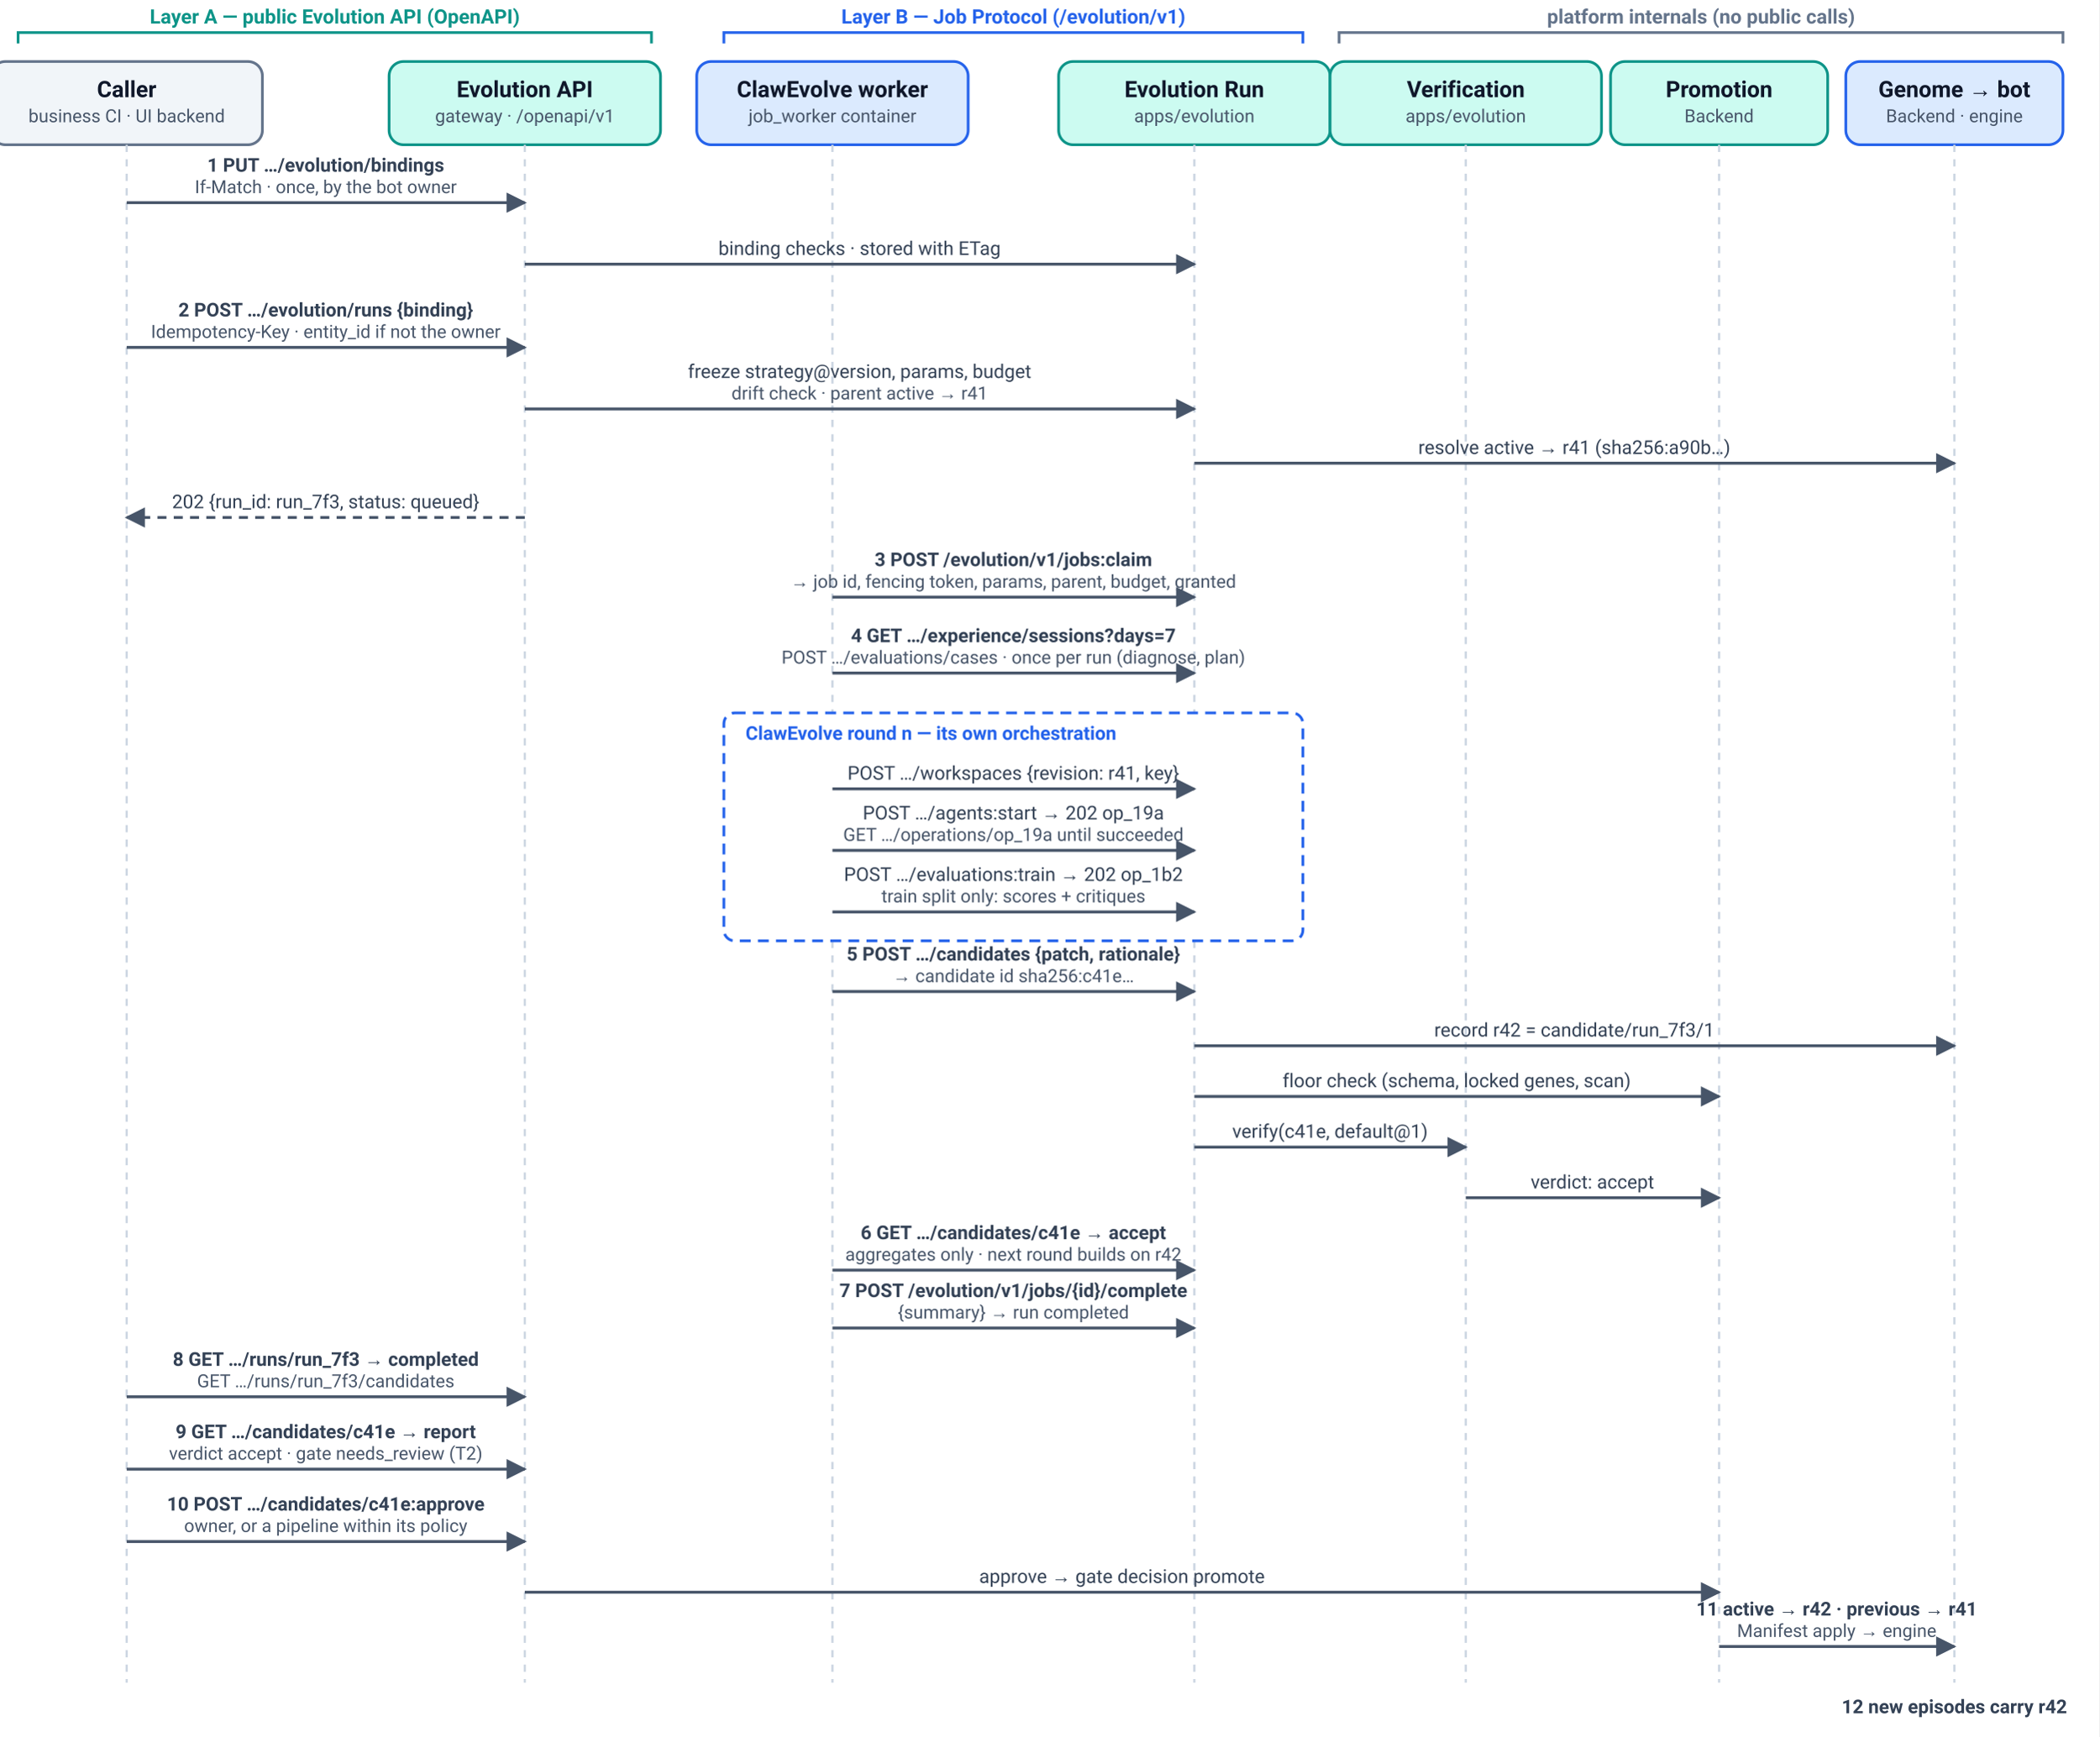
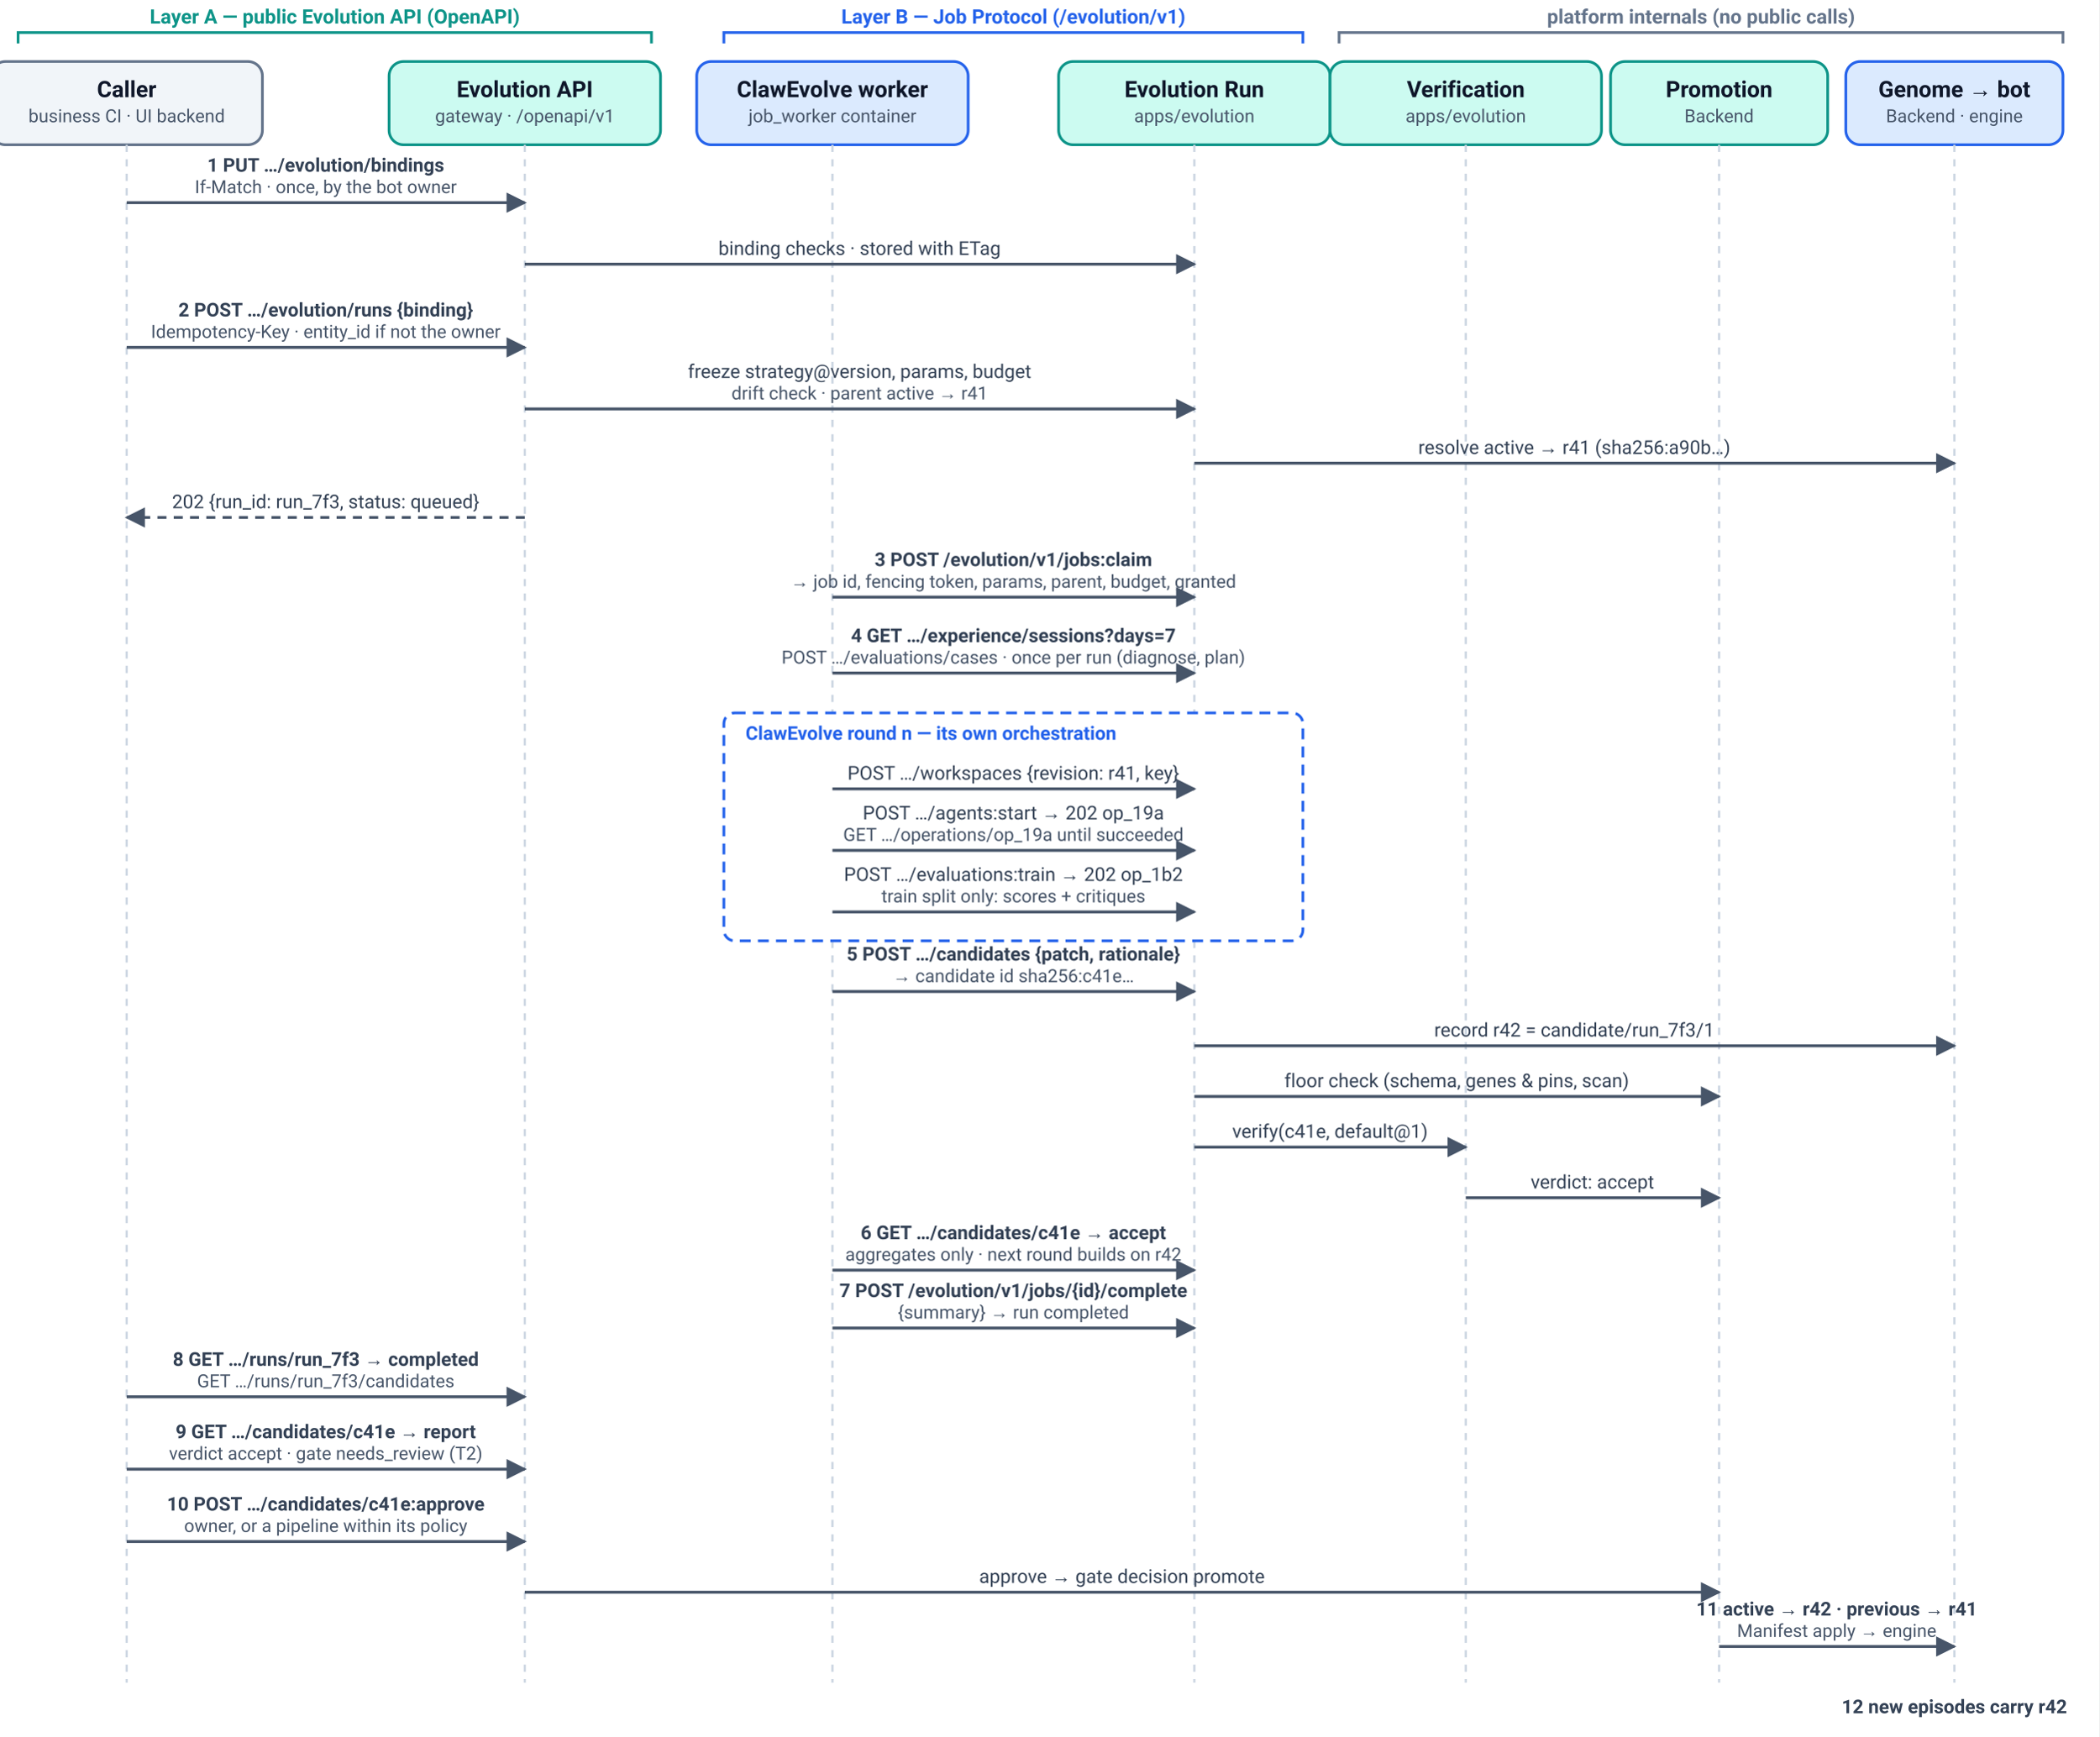
<svg xmlns="http://www.w3.org/2000/svg" width="1160" height="960" viewBox="0 0 1160 960" font-family="system-ui,-apple-system,'Segoe UI',Roboto,'Helvetica Neue',Arial,sans-serif" role="img" aria-label="One run end to end: a business pipeline uses Layer A, ClawEvolve uses Layer B">
  <defs>
    <marker id="ah" viewBox="0 0 10 10" refX="9" refY="5" markerWidth="7" markerHeight="7" orient="auto-start-reverse">
      <path d="M0 0 L10 5 L0 10 z" fill="#475569" />
    </marker>
    <marker id="ahl" viewBox="0 0 10 10" refX="9" refY="5" markerWidth="6" markerHeight="6" orient="auto-start-reverse">
      <path d="M0 0 L10 5 L0 10 z" fill="#94a3b8" />
    </marker>
    <marker id="ahp" viewBox="0 0 10 10" refX="9" refY="5" markerWidth="7" markerHeight="7" orient="auto-start-reverse">
      <path d="M0 0 L10 5 L0 10 z" fill="#7c3aed" />
    </marker>
  </defs>
  <rect width="1160" height="960" fill="#ffffff" />
  <path d="M 10 24 L 10 18 L 360 18 L 360 24" fill="none" stroke="#0d9488" stroke-width="1.5" />
  <text x="185.0" y="10" font-size="11" font-weight="700" fill="#0d9488" text-anchor="middle" dominant-baseline="middle">Layer A — public Evolution API (OpenAPI)</text>
  <path d="M 400 24 L 400 18 L 720 18 L 720 24" fill="none" stroke="#2563eb" stroke-width="1.5" />
  <text x="560.0" y="10" font-size="11" font-weight="700" fill="#2563eb" text-anchor="middle" dominant-baseline="middle">Layer B — Job Protocol (/evolution/v1)</text>
  <path d="M 740 24 L 740 18 L 1140 18 L 1140 24" fill="none" stroke="#64748b" stroke-width="1.5" />
  <text x="940.0" y="10" font-size="11" font-weight="700" fill="#64748b" text-anchor="middle" dominant-baseline="middle">platform internals (no public calls)</text>
  <rect x="-5.0" y="34" width="150" height="46" rx="8" fill="#f1f5f9" stroke="#64748b" stroke-width="1.5" />
  <text x="70.0" y="50.25" font-size="12.5" font-weight="600" fill="#0f172a" text-anchor="middle" dominant-baseline="middle">Caller</text>
  <text x="70.0" y="64.81" font-size="10" font-weight="400" fill="#475569" text-anchor="middle" dominant-baseline="middle">business CI · UI backend</text>
  <line x1="70" y1="80" x2="70" y2="930" stroke="#cbd5e1" stroke-width="1.2" stroke-dasharray="4 4" />
  <rect x="215.0" y="34" width="150" height="46" rx="8" fill="#ccfbf1" stroke="#0d9488" stroke-width="1.5" />
  <text x="290.0" y="50.25" font-size="12.5" font-weight="600" fill="#0f172a" text-anchor="middle" dominant-baseline="middle">Evolution API</text>
  <text x="290.0" y="64.81" font-size="10" font-weight="400" fill="#475569" text-anchor="middle" dominant-baseline="middle">gateway · /openapi/v1</text>
  <line x1="290" y1="80" x2="290" y2="930" stroke="#cbd5e1" stroke-width="1.2" stroke-dasharray="4 4" />
  <rect x="385.0" y="34" width="150" height="46" rx="8" fill="#dbeafe" stroke="#2563eb" stroke-width="1.5" />
  <text x="460.0" y="50.25" font-size="12.5" font-weight="600" fill="#0f172a" text-anchor="middle" dominant-baseline="middle">ClawEvolve worker</text>
  <text x="460.0" y="64.81" font-size="10" font-weight="400" fill="#475569" text-anchor="middle" dominant-baseline="middle">job_worker container</text>
  <line x1="460" y1="80" x2="460" y2="930" stroke="#cbd5e1" stroke-width="1.2" stroke-dasharray="4 4" />
  <rect x="585.0" y="34" width="150" height="46" rx="8" fill="#ccfbf1" stroke="#0d9488" stroke-width="1.5" />
  <text x="660.0" y="50.25" font-size="12.5" font-weight="600" fill="#0f172a" text-anchor="middle" dominant-baseline="middle">Evolution Run</text>
  <text x="660.0" y="64.81" font-size="10" font-weight="400" fill="#475569" text-anchor="middle" dominant-baseline="middle">apps/evolution</text>
  <line x1="660" y1="80" x2="660" y2="930" stroke="#cbd5e1" stroke-width="1.2" stroke-dasharray="4 4" />
  <rect x="735.0" y="34" width="150" height="46" rx="8" fill="#ccfbf1" stroke="#0d9488" stroke-width="1.5" />
  <text x="810.0" y="50.25" font-size="12.5" font-weight="600" fill="#0f172a" text-anchor="middle" dominant-baseline="middle">Verification</text>
  <text x="810.0" y="64.81" font-size="10" font-weight="400" fill="#475569" text-anchor="middle" dominant-baseline="middle">apps/evolution</text>
  <line x1="810" y1="80" x2="810" y2="930" stroke="#cbd5e1" stroke-width="1.2" stroke-dasharray="4 4" />
  <rect x="890.0" y="34" width="120" height="46" rx="8" fill="#ccfbf1" stroke="#0d9488" stroke-width="1.5" />
  <text x="950.0" y="50.25" font-size="12.5" font-weight="600" fill="#0f172a" text-anchor="middle" dominant-baseline="middle">Promotion</text>
  <text x="950.0" y="64.81" font-size="10" font-weight="400" fill="#475569" text-anchor="middle" dominant-baseline="middle">Backend</text>
  <line x1="950" y1="80" x2="950" y2="930" stroke="#cbd5e1" stroke-width="1.2" stroke-dasharray="4 4" />
  <rect x="1020.0" y="34" width="120" height="46" rx="8" fill="#dbeafe" stroke="#2563eb" stroke-width="1.5" />
  <text x="1080.0" y="50.25" font-size="12.5" font-weight="600" fill="#0f172a" text-anchor="middle" dominant-baseline="middle">Genome → bot</text>
  <text x="1080.0" y="64.81" font-size="10" font-weight="400" fill="#475569" text-anchor="middle" dominant-baseline="middle">Backend · engine</text>
  <line x1="1080" y1="80" x2="1080" y2="930" stroke="#cbd5e1" stroke-width="1.2" stroke-dasharray="4 4" />
  <path d="M 70 112 L 290 112" fill="none" stroke="#475569" stroke-width="1.6" marker-end="url(#ah)" />
  <text x="180.0" y="92" font-size="10.5" font-weight="600" fill="#334155" text-anchor="middle" dominant-baseline="middle">1  PUT …/evolution/bindings</text>
  <text x="180.0" y="104" font-size="10" font-weight="400" fill="#475569" text-anchor="middle" dominant-baseline="middle">If-Match · once, by the bot owner</text>
  <path d="M 290 146 L 660 146" fill="none" stroke="#475569" stroke-width="1.6" marker-end="url(#ah)" />
  <text x="475.0" y="138" font-size="10.5" font-weight="400" fill="#334155" text-anchor="middle" dominant-baseline="middle">binding checks · stored with ETag</text>
  <path d="M 70 192 L 290 192" fill="none" stroke="#475569" stroke-width="1.6" marker-end="url(#ah)" />
  <text x="180.0" y="172" font-size="10.5" font-weight="600" fill="#334155" text-anchor="middle" dominant-baseline="middle">2  POST …/evolution/runs {binding}</text>
  <text x="180.0" y="184" font-size="10" font-weight="400" fill="#475569" text-anchor="middle" dominant-baseline="middle">Idempotency-Key · entity_id if not the owner</text>
  <path d="M 290 226 L 660 226" fill="none" stroke="#475569" stroke-width="1.6" marker-end="url(#ah)" />
  <text x="475.0" y="206" font-size="10.5" font-weight="400" fill="#334155" text-anchor="middle" dominant-baseline="middle">freeze strategy@version, params, budget</text>
  <text x="475.0" y="218" font-size="10" font-weight="400" fill="#475569" text-anchor="middle" dominant-baseline="middle">drift check · parent active → r41</text>
  <path d="M 660 256 L 1080 256" fill="none" stroke="#475569" stroke-width="1.6" marker-end="url(#ah)" />
  <text x="870.0" y="248" font-size="10.5" font-weight="400" fill="#334155" text-anchor="middle" dominant-baseline="middle">resolve active → r41 (sha256:a90b…)</text>
  <path d="M 290 286 L 70 286" fill="none" stroke="#475569" stroke-width="1.6" marker-end="url(#ah)" stroke-dasharray="5 4" />
  <text x="180.0" y="278" font-size="10.5" font-weight="400" fill="#334155" text-anchor="middle" dominant-baseline="middle">202 {run_id: run_7f3, status: queued}</text>
  <path d="M 460 330 L 660 330" fill="none" stroke="#475569" stroke-width="1.6" marker-end="url(#ah)" />
  <text x="560.0" y="310" font-size="10.5" font-weight="600" fill="#334155" text-anchor="middle" dominant-baseline="middle">3  POST /evolution/v1/jobs:claim</text>
  <text x="560.0" y="322" font-size="10" font-weight="400" fill="#475569" text-anchor="middle" dominant-baseline="middle">→ job id, fencing token, params, parent, budget, granted</text>
  <path d="M 460 372 L 660 372" fill="none" stroke="#475569" stroke-width="1.6" marker-end="url(#ah)" />
  <text x="560.0" y="352" font-size="10.5" font-weight="600" fill="#334155" text-anchor="middle" dominant-baseline="middle">4  GET …/experience/sessions?days=7</text>
  <text x="560.0" y="364" font-size="10" font-weight="400" fill="#475569" text-anchor="middle" dominant-baseline="middle">POST …/evaluations/cases · once per run (diagnose, plan)</text>
  <rect x="400" y="394" width="320" height="126" rx="6" fill="#ffffff" stroke="#2563eb" stroke-width="1.5" stroke-dasharray="6 4" />
  <text x="412" y="406" font-size="10.5" font-weight="700" fill="#2563eb" text-anchor="start" dominant-baseline="middle">ClawEvolve round n — its own orchestration</text>
  <path d="M 460 436 L 660 436" fill="none" stroke="#475569" stroke-width="1.6" marker-end="url(#ah)" />
  <text x="560.0" y="428" font-size="10.5" font-weight="400" fill="#334155" text-anchor="middle" dominant-baseline="middle">POST …/workspaces {revision: r41, key}</text>
  <path d="M 460 470 L 660 470" fill="none" stroke="#475569" stroke-width="1.6" marker-end="url(#ah)" />
  <text x="560.0" y="450" font-size="10.5" font-weight="400" fill="#334155" text-anchor="middle" dominant-baseline="middle">POST …/agents:start → 202 op_19a</text>
  <text x="560.0" y="462" font-size="10" font-weight="400" fill="#475569" text-anchor="middle" dominant-baseline="middle">GET …/operations/op_19a until succeeded</text>
  <path d="M 460 504 L 660 504" fill="none" stroke="#475569" stroke-width="1.6" marker-end="url(#ah)" />
  <text x="560.0" y="484" font-size="10.5" font-weight="400" fill="#334155" text-anchor="middle" dominant-baseline="middle">POST …/evaluations:train → 202 op_1b2</text>
  <text x="560.0" y="496" font-size="10" font-weight="400" fill="#475569" text-anchor="middle" dominant-baseline="middle">train split only: scores + critiques</text>
  <path d="M 460 548 L 660 548" fill="none" stroke="#475569" stroke-width="1.6" marker-end="url(#ah)" />
  <text x="560.0" y="528" font-size="10.5" font-weight="600" fill="#334155" text-anchor="middle" dominant-baseline="middle">5  POST …/candidates {patch, rationale}</text>
  <text x="560.0" y="540" font-size="10" font-weight="400" fill="#475569" text-anchor="middle" dominant-baseline="middle">→ candidate id sha256:c41e…</text>
  <path d="M 660 578 L 1080 578" fill="none" stroke="#475569" stroke-width="1.6" marker-end="url(#ah)" />
  <text x="870.0" y="570" font-size="10.5" font-weight="400" fill="#334155" text-anchor="middle" dominant-baseline="middle">record r42 = candidate/run_7f3/1</text>
  <path d="M 660 606 L 950 606" fill="none" stroke="#475569" stroke-width="1.6" marker-end="url(#ah)" />
-   <text x="805.0" y="598" font-size="10.5" font-weight="400" fill="#334155" text-anchor="middle" dominant-baseline="middle">floor check (schema, locked genes, scan)</text>
+   <text x="805.0" y="598" font-size="10.5" font-weight="400" fill="#334155" text-anchor="middle" dominant-baseline="middle">floor check (schema, genes &amp; pins, scan)</text>
  <path d="M 660 634 L 810 634" fill="none" stroke="#475569" stroke-width="1.6" marker-end="url(#ah)" />
  <text x="735.0" y="626" font-size="10.5" font-weight="400" fill="#334155" text-anchor="middle" dominant-baseline="middle">verify(c41e, default@1)</text>
  <path d="M 810 662 L 950 662" fill="none" stroke="#475569" stroke-width="1.6" marker-end="url(#ah)" />
  <text x="880.0" y="654" font-size="10.5" font-weight="400" fill="#334155" text-anchor="middle" dominant-baseline="middle">verdict: accept</text>
  <path d="M 460 702 L 660 702" fill="none" stroke="#475569" stroke-width="1.6" marker-end="url(#ah)" />
  <text x="560.0" y="682" font-size="10.5" font-weight="600" fill="#334155" text-anchor="middle" dominant-baseline="middle">6  GET …/candidates/c41e → accept</text>
  <text x="560.0" y="694" font-size="10" font-weight="400" fill="#475569" text-anchor="middle" dominant-baseline="middle">aggregates only · next round builds on r42</text>
  <path d="M 460 734 L 660 734" fill="none" stroke="#475569" stroke-width="1.6" marker-end="url(#ah)" />
  <text x="560.0" y="714" font-size="10.5" font-weight="600" fill="#334155" text-anchor="middle" dominant-baseline="middle">7  POST /evolution/v1/jobs/{id}/complete</text>
  <text x="560.0" y="726" font-size="10" font-weight="400" fill="#475569" text-anchor="middle" dominant-baseline="middle">{summary} → run completed</text>
  <path d="M 70 772 L 290 772" fill="none" stroke="#475569" stroke-width="1.6" marker-end="url(#ah)" />
  <text x="180.0" y="752" font-size="10.5" font-weight="600" fill="#334155" text-anchor="middle" dominant-baseline="middle">8  GET …/runs/run_7f3 → completed</text>
  <text x="180.0" y="764" font-size="10" font-weight="400" fill="#475569" text-anchor="middle" dominant-baseline="middle">GET …/runs/run_7f3/candidates</text>
  <path d="M 70 812 L 290 812" fill="none" stroke="#475569" stroke-width="1.6" marker-end="url(#ah)" />
  <text x="180.0" y="792" font-size="10.5" font-weight="600" fill="#334155" text-anchor="middle" dominant-baseline="middle">9  GET …/candidates/c41e → report</text>
  <text x="180.0" y="804" font-size="10" font-weight="400" fill="#475569" text-anchor="middle" dominant-baseline="middle">verdict accept · gate needs_review (T2)</text>
  <path d="M 70 852 L 290 852" fill="none" stroke="#475569" stroke-width="1.6" marker-end="url(#ah)" />
  <text x="180.0" y="832" font-size="10.5" font-weight="600" fill="#334155" text-anchor="middle" dominant-baseline="middle">10  POST …/candidates/c41e:approve</text>
  <text x="180.0" y="844" font-size="10" font-weight="400" fill="#475569" text-anchor="middle" dominant-baseline="middle">owner, or a pipeline within its policy</text>
  <path d="M 290 880 L 950 880" fill="none" stroke="#475569" stroke-width="1.6" marker-end="url(#ah)" />
  <text x="620.0" y="872" font-size="10.5" font-weight="400" fill="#334155" text-anchor="middle" dominant-baseline="middle">approve → gate decision promote</text>
  <path d="M 950 910 L 1080 910" fill="none" stroke="#475569" stroke-width="1.6" marker-end="url(#ah)" />
  <text x="1015.0" y="890" font-size="10.5" font-weight="600" fill="#334155" text-anchor="middle" dominant-baseline="middle">11  active → r42 · previous → r41</text>
  <text x="1015.0" y="902" font-size="10" font-weight="400" fill="#475569" text-anchor="middle" dominant-baseline="middle">Manifest apply → engine</text>
  <text x="1080" y="944" font-size="10.5" font-weight="600" fill="#334155" text-anchor="middle" dominant-baseline="middle">12  new episodes carry r42</text>
</svg>
